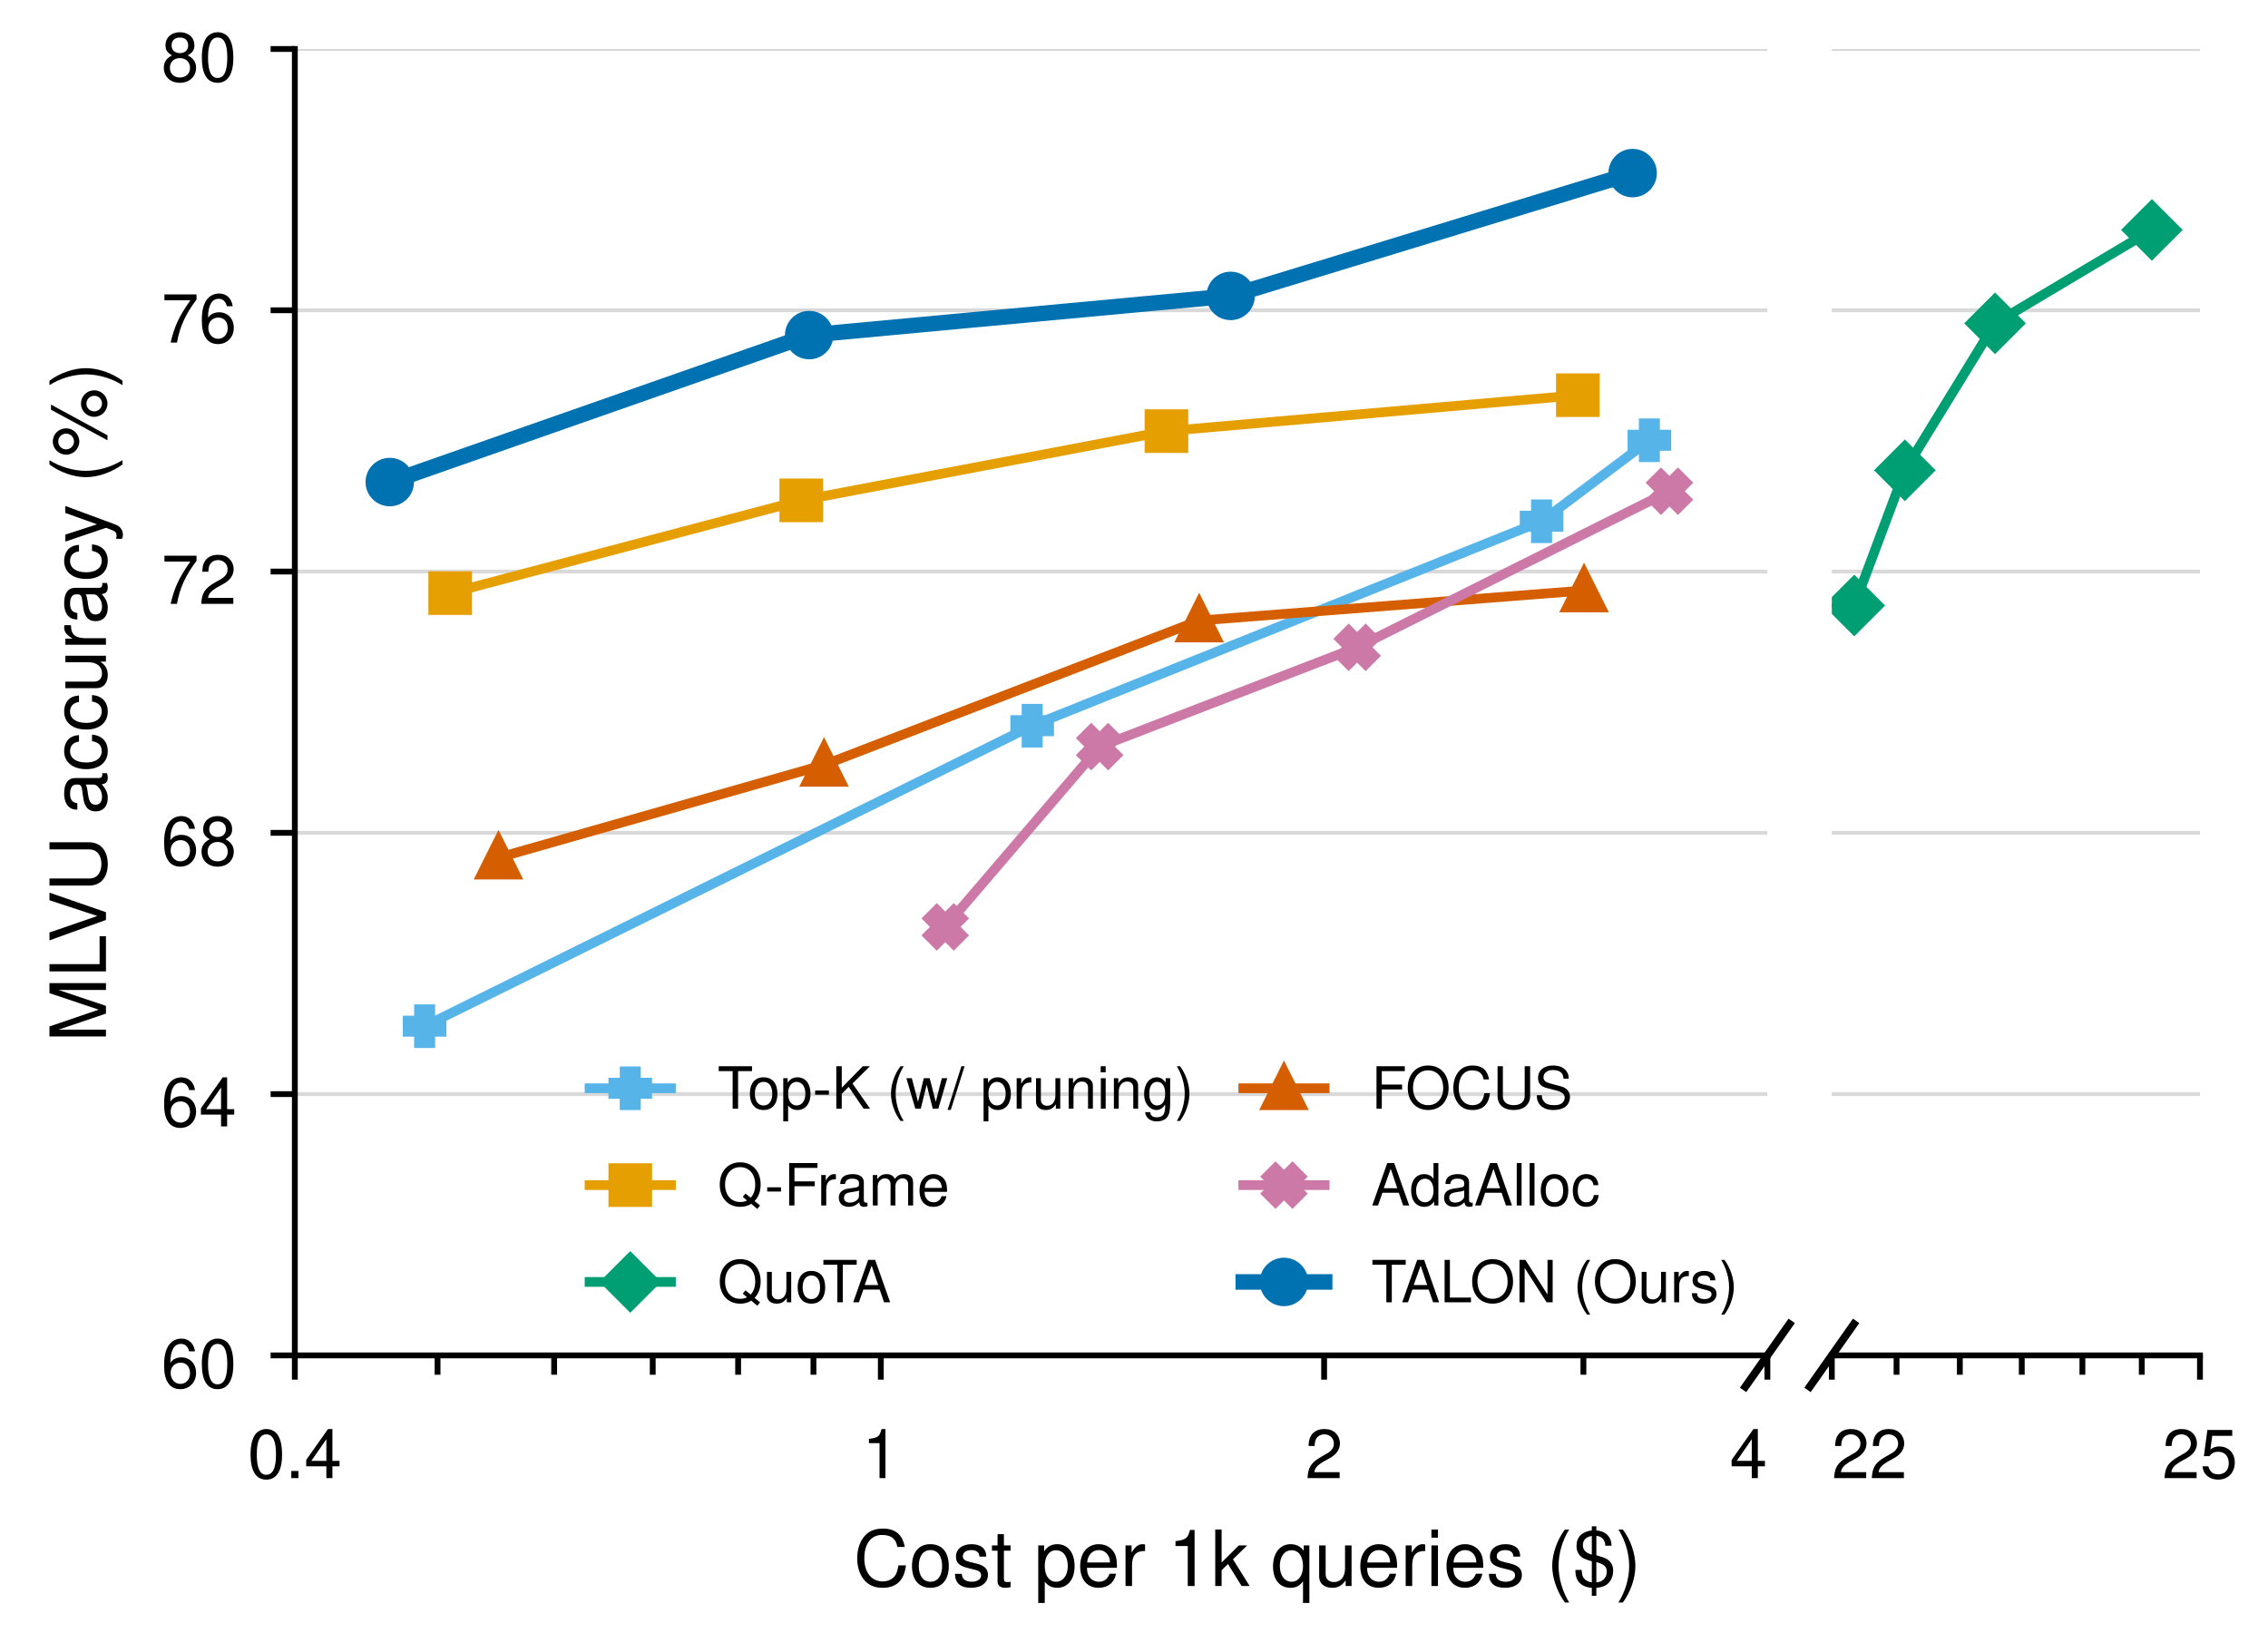
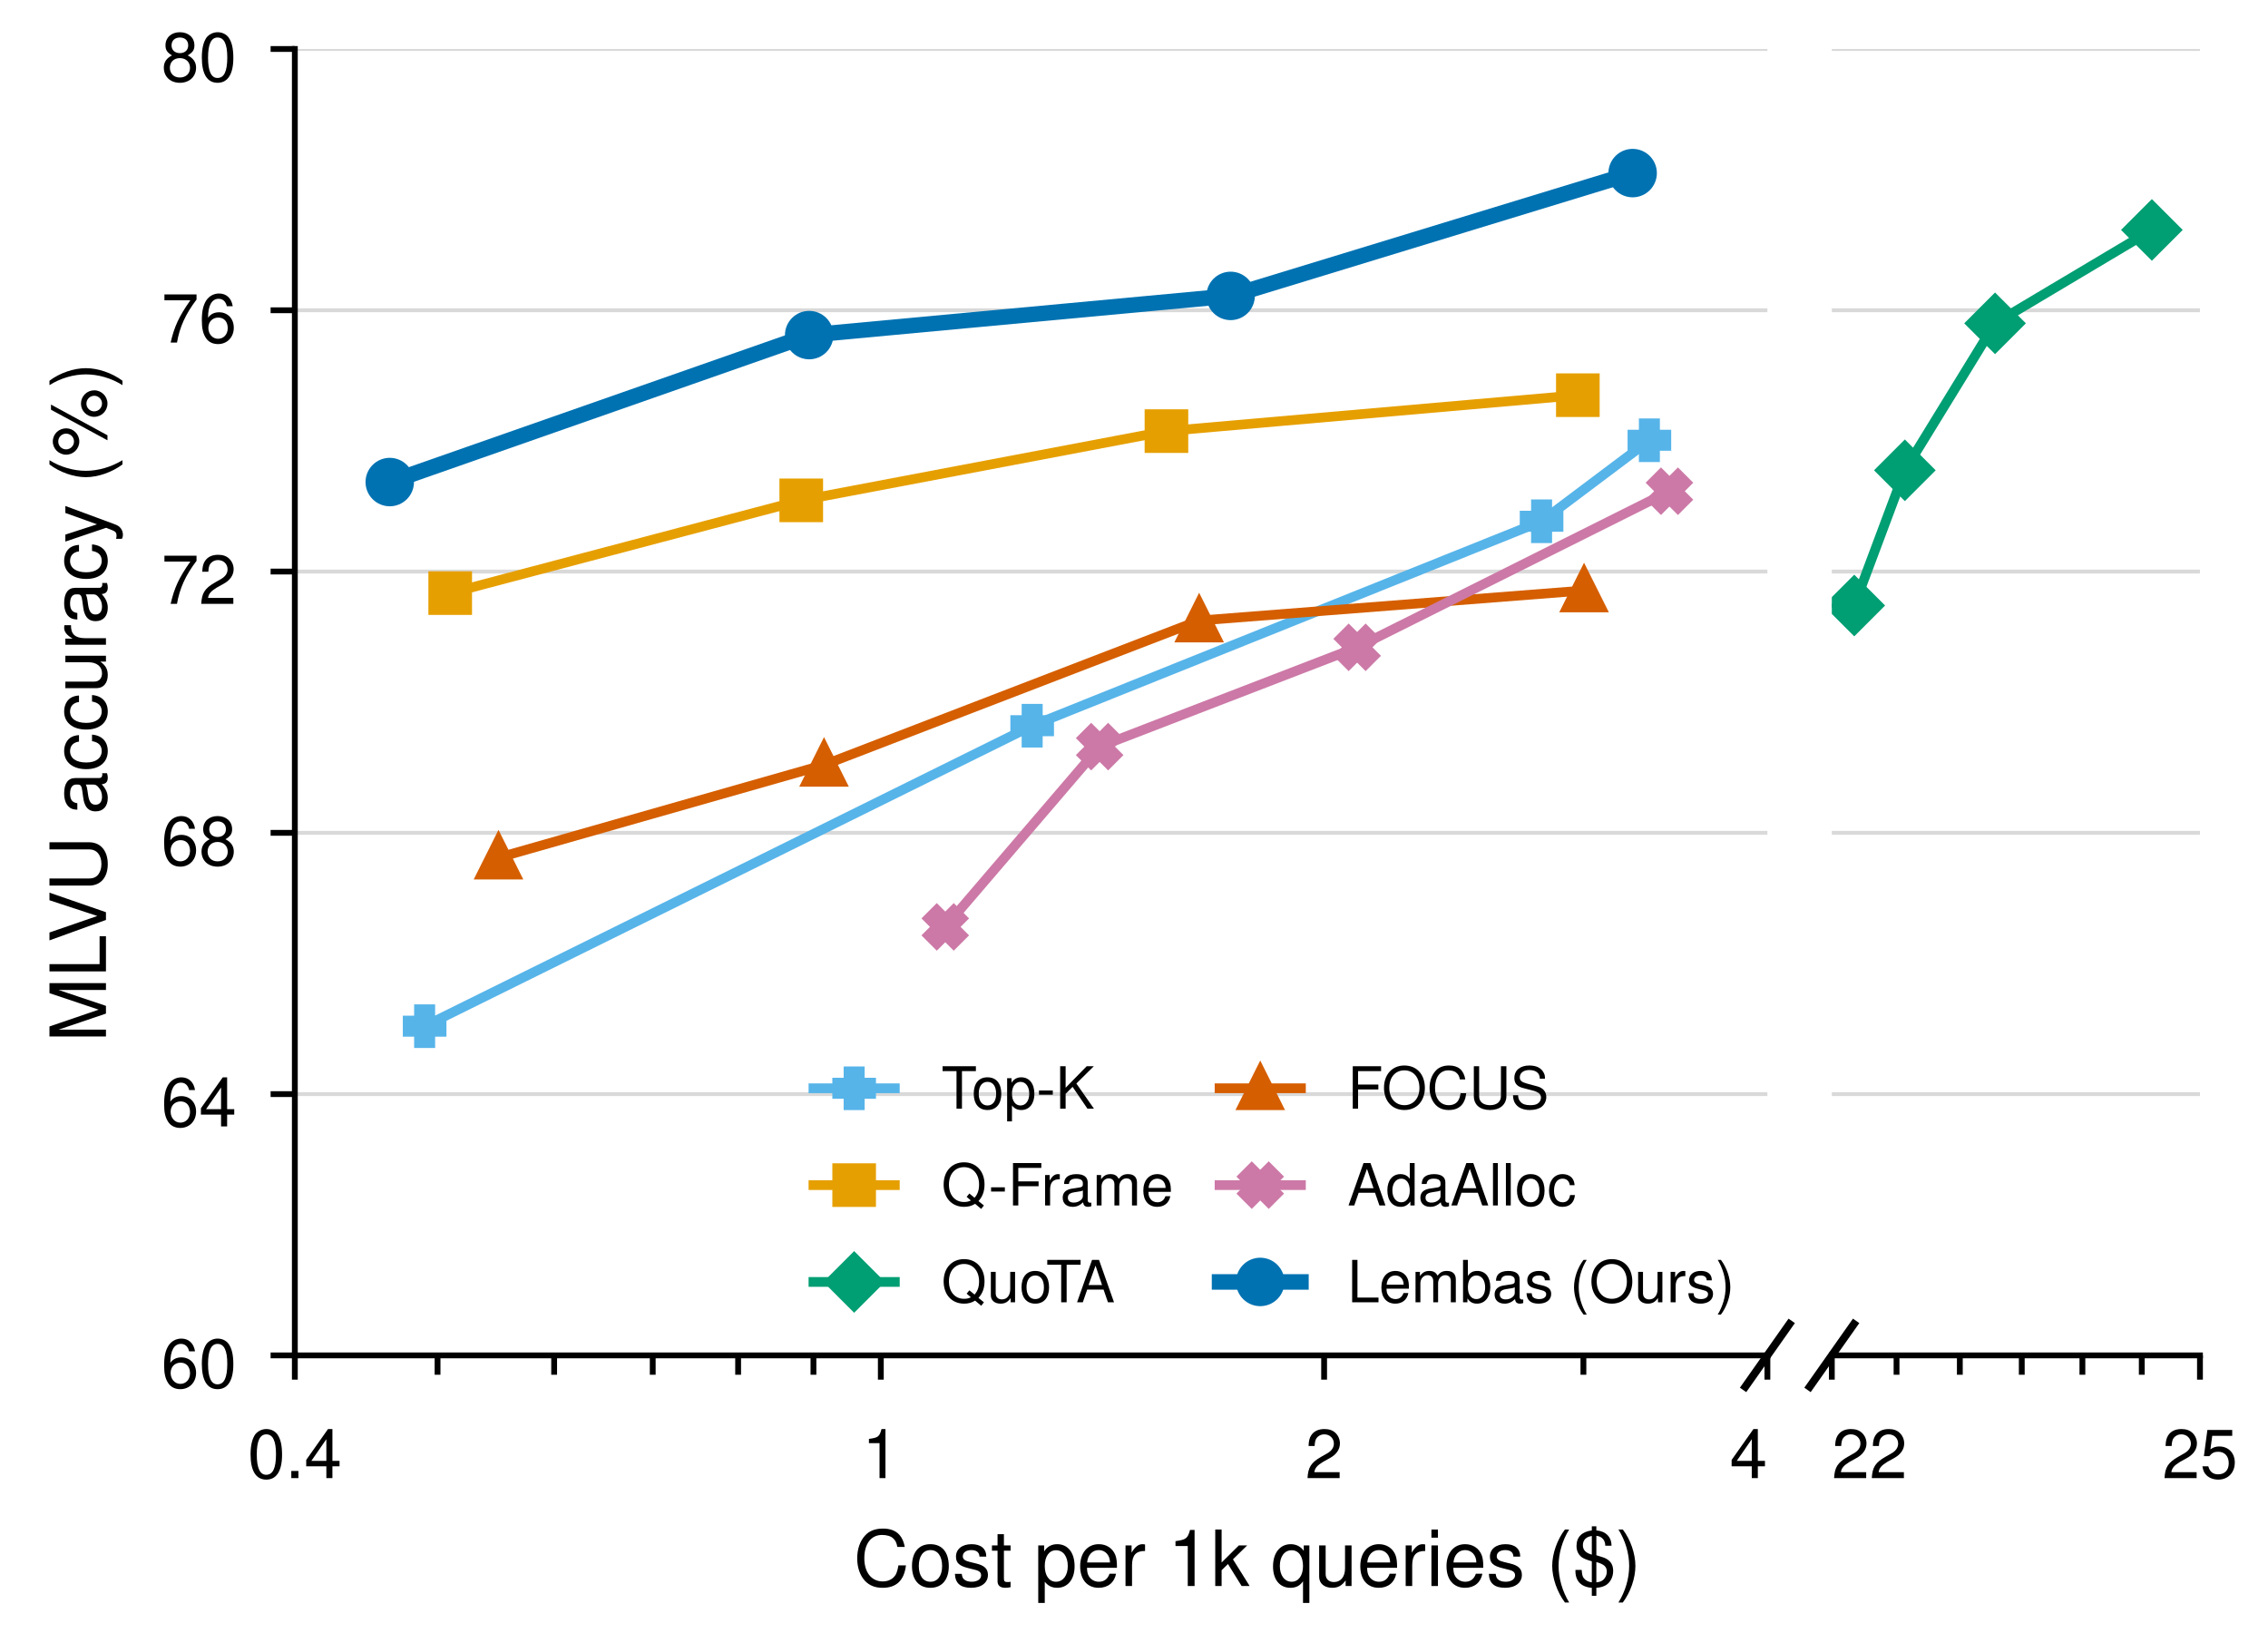
<svg xmlns="http://www.w3.org/2000/svg" xmlns:xlink="http://www.w3.org/1999/xlink" width="234pt" height="168.48pt" viewBox="0 0 234 168.48" version="1.1">
  <defs>
    <style type="text/css">*{stroke-linejoin: round; stroke-linecap: butt}</style>
  </defs>
  <g id="figure_1">
    <g id="patch_1">
      <path d="M 0 168.48  L 234 168.48  L 234 0  L 0 0  z " style="fill: #ffffff" />
    </g>
    <g id="axes_1">
      <g id="patch_2">
        <path d="M 30.42 139.838  L 182.35 139.838  L 182.35 5.054  L 30.42 5.054  z " style="fill: #ffffff" />
      </g>
      <g id="matplotlib.axis_1">
        <g id="xtick_1">
          <g id="line2d_1">
            <defs>
-               <path id="m7f6450fe37" d="M 0 0  L 0 2.5  " style="stroke: #000000; stroke-width: 0.6" />
+               <path id="maba88dad53" d="M 0 0  L 0 2.5  " style="stroke: #000000; stroke-width: 0.6" />
            </defs>
            <g>
-               <use xlink:href="#m7f6450fe37" x="30.42" y="139.838" style="stroke: #000000; stroke-width: 0.6" />
+               <use xlink:href="#maba88dad53" x="30.42" y="139.838" style="stroke: #000000; stroke-width: 0.6" />
            </g>
          </g>
          <g id="text_1">
            <text style="font-size: 7px; font-family: 'Helvetica Neue', 'Helvetica', 'Arial', 'TeX Gyre Heros', 'Nimbus Sans', 'Liberation Sans', 'DejaVu Sans', sans-serif; text-anchor: middle" x="30.42" y="152.502" transform="rotate(-0 30.42 152.5024)">0.4</text>
          </g>
        </g>
        <g id="xtick_2">
          <g id="line2d_2">
            <g>
-               <use xlink:href="#m7f6450fe37" x="90.879" y="139.838" style="stroke: #000000; stroke-width: 0.6" />
+               <use xlink:href="#maba88dad53" x="90.879" y="139.838" style="stroke: #000000; stroke-width: 0.6" />
            </g>
          </g>
          <g id="text_2">
            <text style="font-size: 7px; font-family: 'Helvetica Neue', 'Helvetica', 'Arial', 'TeX Gyre Heros', 'Nimbus Sans', 'Liberation Sans', 'DejaVu Sans', sans-serif; text-anchor: middle" x="90.879" y="152.502" transform="rotate(-0 90.8792 152.5024)">1</text>
          </g>
        </g>
        <g id="xtick_3">
          <g id="line2d_3">
            <g>
-               <use xlink:href="#m7f6450fe37" x="136.615" y="139.838" style="stroke: #000000; stroke-width: 0.6" />
+               <use xlink:href="#maba88dad53" x="136.615" y="139.838" style="stroke: #000000; stroke-width: 0.6" />
            </g>
          </g>
          <g id="text_3">
            <text style="font-size: 7px; font-family: 'Helvetica Neue', 'Helvetica', 'Arial', 'TeX Gyre Heros', 'Nimbus Sans', 'Liberation Sans', 'DejaVu Sans', sans-serif; text-anchor: middle" x="136.615" y="152.502" transform="rotate(-0 136.6148 152.5024)">2</text>
          </g>
        </g>
        <g id="xtick_4">
          <g id="line2d_4">
            <g>
-               <use xlink:href="#m7f6450fe37" x="182.35" y="139.838" style="stroke: #000000; stroke-width: 0.6" />
+               <use xlink:href="#maba88dad53" x="182.35" y="139.838" style="stroke: #000000; stroke-width: 0.6" />
            </g>
          </g>
          <g id="text_4">
            <text style="font-size: 7px; font-family: 'Helvetica Neue', 'Helvetica', 'Arial', 'TeX Gyre Heros', 'Nimbus Sans', 'Liberation Sans', 'DejaVu Sans', sans-serif; text-anchor: end" x="182.35" y="152.502" transform="rotate(-0 182.3504 152.5024)">4</text>
          </g>
        </g>
        <g id="xtick_5">
          <g id="line2d_5">
            <defs>
-               <path id="m0413f2b128" d="M 0 0  L 0 2  " style="stroke: #000000; stroke-width: 0.6" />
+               <path id="m53a66bd4cb" d="M 0 0  L 0 2  " style="stroke: #000000; stroke-width: 0.6" />
            </defs>
            <g>
-               <use xlink:href="#m0413f2b128" x="45.144" y="139.838" style="stroke: #000000; stroke-width: 0.6" />
+               <use xlink:href="#m53a66bd4cb" x="45.144" y="139.838" style="stroke: #000000; stroke-width: 0.6" />
            </g>
          </g>
        </g>
        <g id="xtick_6">
          <g id="line2d_6">
            <g>
-               <use xlink:href="#m0413f2b128" x="57.174" y="139.838" style="stroke: #000000; stroke-width: 0.6" />
+               <use xlink:href="#m53a66bd4cb" x="57.174" y="139.838" style="stroke: #000000; stroke-width: 0.6" />
            </g>
          </g>
        </g>
        <g id="xtick_7">
          <g id="line2d_7">
            <g>
-               <use xlink:href="#m0413f2b128" x="67.345" y="139.838" style="stroke: #000000; stroke-width: 0.6" />
+               <use xlink:href="#m53a66bd4cb" x="67.345" y="139.838" style="stroke: #000000; stroke-width: 0.6" />
            </g>
          </g>
        </g>
        <g id="xtick_8">
          <g id="line2d_8">
            <g>
-               <use xlink:href="#m0413f2b128" x="76.156" y="139.838" style="stroke: #000000; stroke-width: 0.6" />
+               <use xlink:href="#m53a66bd4cb" x="76.156" y="139.838" style="stroke: #000000; stroke-width: 0.6" />
            </g>
          </g>
        </g>
        <g id="xtick_9">
          <g id="line2d_9">
            <g>
-               <use xlink:href="#m0413f2b128" x="83.927" y="139.838" style="stroke: #000000; stroke-width: 0.6" />
+               <use xlink:href="#m53a66bd4cb" x="83.927" y="139.838" style="stroke: #000000; stroke-width: 0.6" />
            </g>
          </g>
        </g>
        <g id="xtick_10">
          <g id="line2d_10">
            <g>
-               <use xlink:href="#m0413f2b128" x="163.368" y="139.838" style="stroke: #000000; stroke-width: 0.6" />
+               <use xlink:href="#m53a66bd4cb" x="163.368" y="139.838" style="stroke: #000000; stroke-width: 0.6" />
            </g>
          </g>
        </g>
        <g id="text_5">
          <text style="font-size: 8px; font-family: 'Helvetica Neue', 'Helvetica', 'Arial', 'TeX Gyre Heros', 'Nimbus Sans', 'Liberation Sans', 'DejaVu Sans', sans-serif; text-anchor: middle" x="128.7" y="163.628" transform="rotate(-0 128.7 163.6285)">Cost per 1k queries ($)</text>
        </g>
      </g>
      <g id="matplotlib.axis_2">
        <g id="ytick_1">
          <g id="line2d_11">
-             <path d="M 30.42 139.838  L 182.35 139.838  " clip-path="url(#pf777ddc293)" style="fill: none; stroke: #d9d9d9; stroke-width: 0.4; stroke-linecap: square" />
+             <path d="M 30.42 139.838  L 182.35 139.838  " clip-path="url(#p1dac70447e)" style="fill: none; stroke: #d9d9d9; stroke-width: 0.4; stroke-linecap: square" />
          </g>
          <g id="line2d_12">
            <defs>
-               <path id="m0a4c0a9d9d" d="M 0 0  L -2.5 0  " style="stroke: #000000; stroke-width: 0.6" />
+               <path id="ma6a20dd169" d="M 0 0  L -2.5 0  " style="stroke: #000000; stroke-width: 0.6" />
            </defs>
            <g>
-               <use xlink:href="#m0a4c0a9d9d" x="30.42" y="139.838" style="stroke: #000000; stroke-width: 0.6" />
+               <use xlink:href="#ma6a20dd169" x="30.42" y="139.838" style="stroke: #000000; stroke-width: 0.6" />
            </g>
          </g>
          <g id="text_6">
            <text style="font-size: 7px; font-family: 'Helvetica Neue', 'Helvetica', 'Arial', 'TeX Gyre Heros', 'Nimbus Sans', 'Liberation Sans', 'DejaVu Sans', sans-serif; text-anchor: end" x="24.42" y="143.17" transform="rotate(-0 24.42 143.1704)">60</text>
          </g>
        </g>
        <g id="ytick_2">
          <g id="line2d_13">
-             <path d="M 30.42 112.882  L 182.35 112.882  " clip-path="url(#pf777ddc293)" style="fill: none; stroke: #d9d9d9; stroke-width: 0.4; stroke-linecap: square" />
+             <path d="M 30.42 112.882  L 182.35 112.882  " clip-path="url(#p1dac70447e)" style="fill: none; stroke: #d9d9d9; stroke-width: 0.4; stroke-linecap: square" />
          </g>
          <g id="line2d_14">
            <g>
-               <use xlink:href="#m0a4c0a9d9d" x="30.42" y="112.882" style="stroke: #000000; stroke-width: 0.6" />
+               <use xlink:href="#ma6a20dd169" x="30.42" y="112.882" style="stroke: #000000; stroke-width: 0.6" />
            </g>
          </g>
          <g id="text_7">
            <text style="font-size: 7px; font-family: 'Helvetica Neue', 'Helvetica', 'Arial', 'TeX Gyre Heros', 'Nimbus Sans', 'Liberation Sans', 'DejaVu Sans', sans-serif; text-anchor: end" x="24.42" y="116.214" transform="rotate(-0 24.42 116.2136)">64</text>
          </g>
        </g>
        <g id="ytick_3">
          <g id="line2d_15">
-             <path d="M 30.42 85.925  L 182.35 85.925  " clip-path="url(#pf777ddc293)" style="fill: none; stroke: #d9d9d9; stroke-width: 0.4; stroke-linecap: square" />
+             <path d="M 30.42 85.925  L 182.35 85.925  " clip-path="url(#p1dac70447e)" style="fill: none; stroke: #d9d9d9; stroke-width: 0.4; stroke-linecap: square" />
          </g>
          <g id="line2d_16">
            <g>
-               <use xlink:href="#m0a4c0a9d9d" x="30.42" y="85.925" style="stroke: #000000; stroke-width: 0.6" />
+               <use xlink:href="#ma6a20dd169" x="30.42" y="85.925" style="stroke: #000000; stroke-width: 0.6" />
            </g>
          </g>
          <g id="text_8">
            <text style="font-size: 7px; font-family: 'Helvetica Neue', 'Helvetica', 'Arial', 'TeX Gyre Heros', 'Nimbus Sans', 'Liberation Sans', 'DejaVu Sans', sans-serif; text-anchor: end" x="24.42" y="89.257" transform="rotate(-0 24.42 89.2568)">68</text>
          </g>
        </g>
        <g id="ytick_4">
          <g id="line2d_17">
-             <path d="M 30.42 58.968  L 182.35 58.968  " clip-path="url(#pf777ddc293)" style="fill: none; stroke: #d9d9d9; stroke-width: 0.4; stroke-linecap: square" />
+             <path d="M 30.42 58.968  L 182.35 58.968  " clip-path="url(#p1dac70447e)" style="fill: none; stroke: #d9d9d9; stroke-width: 0.4; stroke-linecap: square" />
          </g>
          <g id="line2d_18">
            <g>
-               <use xlink:href="#m0a4c0a9d9d" x="30.42" y="58.968" style="stroke: #000000; stroke-width: 0.6" />
+               <use xlink:href="#ma6a20dd169" x="30.42" y="58.968" style="stroke: #000000; stroke-width: 0.6" />
            </g>
          </g>
          <g id="text_9">
            <text style="font-size: 7px; font-family: 'Helvetica Neue', 'Helvetica', 'Arial', 'TeX Gyre Heros', 'Nimbus Sans', 'Liberation Sans', 'DejaVu Sans', sans-serif; text-anchor: end" x="24.42" y="62.3" transform="rotate(-0 24.42 62.3)">72</text>
          </g>
        </g>
        <g id="ytick_5">
          <g id="line2d_19">
-             <path d="M 30.42 32.011  L 182.35 32.011  " clip-path="url(#pf777ddc293)" style="fill: none; stroke: #d9d9d9; stroke-width: 0.4; stroke-linecap: square" />
+             <path d="M 30.42 32.011  L 182.35 32.011  " clip-path="url(#p1dac70447e)" style="fill: none; stroke: #d9d9d9; stroke-width: 0.4; stroke-linecap: square" />
          </g>
          <g id="line2d_20">
            <g>
-               <use xlink:href="#m0a4c0a9d9d" x="30.42" y="32.011" style="stroke: #000000; stroke-width: 0.6" />
+               <use xlink:href="#ma6a20dd169" x="30.42" y="32.011" style="stroke: #000000; stroke-width: 0.6" />
            </g>
          </g>
          <g id="text_10">
            <text style="font-size: 7px; font-family: 'Helvetica Neue', 'Helvetica', 'Arial', 'TeX Gyre Heros', 'Nimbus Sans', 'Liberation Sans', 'DejaVu Sans', sans-serif; text-anchor: end" x="24.42" y="35.343" transform="rotate(-0 24.42 35.3432)">76</text>
          </g>
        </g>
        <g id="ytick_6">
          <g id="line2d_21">
-             <path d="M 30.42 5.054  L 182.35 5.054  " clip-path="url(#pf777ddc293)" style="fill: none; stroke: #d9d9d9; stroke-width: 0.4; stroke-linecap: square" />
+             <path d="M 30.42 5.054  L 182.35 5.054  " clip-path="url(#p1dac70447e)" style="fill: none; stroke: #d9d9d9; stroke-width: 0.4; stroke-linecap: square" />
          </g>
          <g id="line2d_22">
            <g>
-               <use xlink:href="#m0a4c0a9d9d" x="30.42" y="5.054" style="stroke: #000000; stroke-width: 0.6" />
+               <use xlink:href="#ma6a20dd169" x="30.42" y="5.054" style="stroke: #000000; stroke-width: 0.6" />
            </g>
          </g>
          <g id="text_11">
            <text style="font-size: 7px; font-family: 'Helvetica Neue', 'Helvetica', 'Arial', 'TeX Gyre Heros', 'Nimbus Sans', 'Liberation Sans', 'DejaVu Sans', sans-serif; text-anchor: end" x="24.42" y="8.386" transform="rotate(-0 24.42 8.3864)">80</text>
          </g>
        </g>
        <g id="text_12">
          <text style="font-size: 8px; font-family: 'Helvetica Neue', 'Helvetica', 'Arial', 'TeX Gyre Heros', 'Nimbus Sans', 'Liberation Sans', 'DejaVu Sans', sans-serif; text-anchor: middle" x="10.933" y="72.446" transform="rotate(-90 10.93287 72.4464)">MLVU accuracy (%)</text>
        </g>
      </g>
      <g id="line2d_23">
        <path d="M 180.071 143.073  L 184.629 136.604  " style="fill: none; stroke: #000000; stroke-width: 0.8; stroke-linecap: square" />
      </g>
      <g id="line2d_24">
-         <path d="M 43.811 105.873  L 106.494 74.873  L 159.051 53.779  L 170.175 45.422  " clip-path="url(#pf777ddc293)" style="fill: none; stroke: #56b4e9; stroke-linecap: square" />
+         <path d="M 43.811 105.873  L 106.494 74.873  L 159.051 53.779  L 170.175 45.422  " clip-path="url(#p1dac70447e)" style="fill: none; stroke: #56b4e9; stroke-linecap: square" />
        <defs>
-           <path id="ma3dc50359a" d="M -0.583 1.75  L 0.583 1.75  L 0.583 0.583  L 1.75 0.583  L 1.75 -0.583  L 0.583 -0.583  L 0.583 -1.75  L -0.583 -1.75  L -0.583 -0.583  L -1.75 -0.583  L -1.75 0.583  L -0.583 0.583  z " style="stroke: #56b4e9; stroke-linejoin: miter" />
+           <path id="mc792914ee9" d="M -0.583 1.75  L 0.583 1.75  L 0.583 0.583  L 1.75 0.583  L 1.75 -0.583  L 0.583 -0.583  L 0.583 -1.75  L -0.583 -1.75  L -0.583 -0.583  L -1.75 -0.583  L -1.75 0.583  L -0.583 0.583  z " style="stroke: #56b4e9; stroke-linejoin: miter" />
        </defs>
-         <g clip-path="url(#pf777ddc293)">
-           <use xlink:href="#ma3dc50359a" x="43.811" y="105.873" style="fill: #56b4e9; stroke: #56b4e9; stroke-linejoin: miter" />
-           <use xlink:href="#ma3dc50359a" x="106.494" y="74.873" style="fill: #56b4e9; stroke: #56b4e9; stroke-linejoin: miter" />
-           <use xlink:href="#ma3dc50359a" x="159.051" y="53.779" style="fill: #56b4e9; stroke: #56b4e9; stroke-linejoin: miter" />
-           <use xlink:href="#ma3dc50359a" x="170.175" y="45.422" style="fill: #56b4e9; stroke: #56b4e9; stroke-linejoin: miter" />
+         <g clip-path="url(#p1dac70447e)">
+           <use xlink:href="#mc792914ee9" x="43.811" y="105.873" style="fill: #56b4e9; stroke: #56b4e9; stroke-linejoin: miter" />
+           <use xlink:href="#mc792914ee9" x="106.494" y="74.873" style="fill: #56b4e9; stroke: #56b4e9; stroke-linejoin: miter" />
+           <use xlink:href="#mc792914ee9" x="159.051" y="53.779" style="fill: #56b4e9; stroke: #56b4e9; stroke-linejoin: miter" />
+           <use xlink:href="#mc792914ee9" x="170.175" y="45.422" style="fill: #56b4e9; stroke: #56b4e9; stroke-linejoin: miter" />
        </g>
      </g>
      <g id="line2d_25">
-         <path d="M 46.45 61.192  L 82.669 51.622  L 120.347 44.479  L 162.794 40.772  " clip-path="url(#pf777ddc293)" style="fill: none; stroke: #e69f00; stroke-linecap: square" />
+         <path d="M 46.45 61.192  L 82.669 51.622  L 120.347 44.479  L 162.794 40.772  " clip-path="url(#p1dac70447e)" style="fill: none; stroke: #e69f00; stroke-linecap: square" />
        <defs>
-           <path id="me1ccc32326" d="M -1.75 1.75  L 1.75 1.75  L 1.75 -1.75  L -1.75 -1.75  z " style="stroke: #e69f00; stroke-linejoin: miter" />
+           <path id="m7778518576" d="M -1.75 1.75  L 1.75 1.75  L 1.75 -1.75  L -1.75 -1.75  z " style="stroke: #e69f00; stroke-linejoin: miter" />
        </defs>
-         <g clip-path="url(#pf777ddc293)">
-           <use xlink:href="#me1ccc32326" x="46.45" y="61.192" style="fill: #e69f00; stroke: #e69f00; stroke-linejoin: miter" />
-           <use xlink:href="#me1ccc32326" x="82.669" y="51.622" style="fill: #e69f00; stroke: #e69f00; stroke-linejoin: miter" />
-           <use xlink:href="#me1ccc32326" x="120.347" y="44.479" style="fill: #e69f00; stroke: #e69f00; stroke-linejoin: miter" />
-           <use xlink:href="#me1ccc32326" x="162.794" y="40.772" style="fill: #e69f00; stroke: #e69f00; stroke-linejoin: miter" />
+         <g clip-path="url(#p1dac70447e)">
+           <use xlink:href="#m7778518576" x="46.45" y="61.192" style="fill: #e69f00; stroke: #e69f00; stroke-linejoin: miter" />
+           <use xlink:href="#m7778518576" x="82.669" y="51.622" style="fill: #e69f00; stroke: #e69f00; stroke-linejoin: miter" />
+           <use xlink:href="#m7778518576" x="120.347" y="44.479" style="fill: #e69f00; stroke: #e69f00; stroke-linejoin: miter" />
+           <use xlink:href="#m7778518576" x="162.794" y="40.772" style="fill: #e69f00; stroke: #e69f00; stroke-linejoin: miter" />
        </g>
      </g>
      <g id="line2d_26" />
      <g id="line2d_27">
-         <path d="M 51.432 88.486  L 85.018 78.916  L 123.721 64.022  L 163.434 60.922  " clip-path="url(#pf777ddc293)" style="fill: none; stroke: #d55e00; stroke-linecap: square" />
+         <path d="M 51.432 88.486  L 85.018 78.916  L 123.721 64.022  L 163.434 60.922  " clip-path="url(#p1dac70447e)" style="fill: none; stroke: #d55e00; stroke-linecap: square" />
        <defs>
-           <path id="mc7f6c07d94" d="M 0 -1.75  L -1.75 1.75  L 1.75 1.75  z " style="stroke: #d55e00; stroke-linejoin: miter" />
+           <path id="mf459dcba74" d="M 0 -1.75  L -1.75 1.75  L 1.75 1.75  z " style="stroke: #d55e00; stroke-linejoin: miter" />
        </defs>
-         <g clip-path="url(#pf777ddc293)">
-           <use xlink:href="#mc7f6c07d94" x="51.432" y="88.486" style="fill: #d55e00; stroke: #d55e00; stroke-linejoin: miter" />
-           <use xlink:href="#mc7f6c07d94" x="85.018" y="78.916" style="fill: #d55e00; stroke: #d55e00; stroke-linejoin: miter" />
-           <use xlink:href="#mc7f6c07d94" x="123.721" y="64.022" style="fill: #d55e00; stroke: #d55e00; stroke-linejoin: miter" />
-           <use xlink:href="#mc7f6c07d94" x="163.434" y="60.922" style="fill: #d55e00; stroke: #d55e00; stroke-linejoin: miter" />
+         <g clip-path="url(#p1dac70447e)">
+           <use xlink:href="#mf459dcba74" x="51.432" y="88.486" style="fill: #d55e00; stroke: #d55e00; stroke-linejoin: miter" />
+           <use xlink:href="#mf459dcba74" x="85.018" y="78.916" style="fill: #d55e00; stroke: #d55e00; stroke-linejoin: miter" />
+           <use xlink:href="#mf459dcba74" x="123.721" y="64.022" style="fill: #d55e00; stroke: #d55e00; stroke-linejoin: miter" />
+           <use xlink:href="#mf459dcba74" x="163.434" y="60.922" style="fill: #d55e00; stroke: #d55e00; stroke-linejoin: miter" />
        </g>
      </g>
      <g id="line2d_28">
-         <path d="M 97.527 95.629  L 113.456 77.029  L 140.022 66.785  L 172.245 50.679  " clip-path="url(#pf777ddc293)" style="fill: none; stroke: #cc79a7; stroke-linecap: square" />
+         <path d="M 97.527 95.629  L 113.456 77.029  L 140.022 66.785  L 172.245 50.679  " clip-path="url(#p1dac70447e)" style="fill: none; stroke: #cc79a7; stroke-linecap: square" />
        <defs>
-           <path id="mcf7c8650d9" d="M -0.875 1.75  L 0 0.875  L 0.875 1.75  L 1.75 0.875  L 0.875 0  L 1.75 -0.875  L 0.875 -1.75  L 0 -0.875  L -0.875 -1.75  L -1.75 -0.875  L -0.875 0  L -1.75 0.875  z " style="stroke: #cc79a7; stroke-linejoin: miter" />
+           <path id="m4a667c90de" d="M -0.875 1.75  L 0 0.875  L 0.875 1.75  L 1.75 0.875  L 0.875 0  L 1.75 -0.875  L 0.875 -1.75  L 0 -0.875  L -0.875 -1.75  L -1.75 -0.875  L -0.875 0  L -1.75 0.875  z " style="stroke: #cc79a7; stroke-linejoin: miter" />
        </defs>
-         <g clip-path="url(#pf777ddc293)">
-           <use xlink:href="#mcf7c8650d9" x="97.527" y="95.629" style="fill: #cc79a7; stroke: #cc79a7; stroke-linejoin: miter" />
-           <use xlink:href="#mcf7c8650d9" x="113.456" y="77.029" style="fill: #cc79a7; stroke: #cc79a7; stroke-linejoin: miter" />
-           <use xlink:href="#mcf7c8650d9" x="140.022" y="66.785" style="fill: #cc79a7; stroke: #cc79a7; stroke-linejoin: miter" />
-           <use xlink:href="#mcf7c8650d9" x="172.245" y="50.679" style="fill: #cc79a7; stroke: #cc79a7; stroke-linejoin: miter" />
+         <g clip-path="url(#p1dac70447e)">
+           <use xlink:href="#m4a667c90de" x="97.527" y="95.629" style="fill: #cc79a7; stroke: #cc79a7; stroke-linejoin: miter" />
+           <use xlink:href="#m4a667c90de" x="113.456" y="77.029" style="fill: #cc79a7; stroke: #cc79a7; stroke-linejoin: miter" />
+           <use xlink:href="#m4a667c90de" x="140.022" y="66.785" style="fill: #cc79a7; stroke: #cc79a7; stroke-linejoin: miter" />
+           <use xlink:href="#m4a667c90de" x="172.245" y="50.679" style="fill: #cc79a7; stroke: #cc79a7; stroke-linejoin: miter" />
        </g>
      </g>
      <g id="patch_3">
        <path d="M 30.42 139.838  L 30.42 5.054  " style="fill: none; stroke: #000000; stroke-width: 0.6; stroke-linejoin: miter; stroke-linecap: square" />
      </g>
      <g id="patch_4">
        <path d="M 30.42 139.838  L 182.35 139.838  " style="fill: none; stroke: #000000; stroke-width: 0.6; stroke-linejoin: miter; stroke-linecap: square" />
      </g>
      <g id="line2d_29">
-         <path d="M 40.213 49.735  L 83.486 34.572  L 126.969 30.529  L 168.447 17.859  " clip-path="url(#pf777ddc293)" style="fill: none; stroke: #0072b2; stroke-width: 1.6; stroke-linecap: square" />
+         <path d="M 40.213 49.735  L 83.486 34.572  L 126.969 30.529  L 168.447 17.859  " clip-path="url(#p1dac70447e)" style="fill: none; stroke: #0072b2; stroke-width: 1.6; stroke-linecap: square" />
        <defs>
-           <path id="m29ff826bde" d="M 0 2  C 0.53 2 1.039 1.789 1.414 1.414  C 1.789 1.039 2 0.53 2 0  C 2 -0.53 1.789 -1.039 1.414 -1.414  C 1.039 -1.789 0.53 -2 0 -2  C -0.53 -2 -1.039 -1.789 -1.414 -1.414  C -1.789 -1.039 -2 -0.53 -2 0  C -2 0.53 -1.789 1.039 -1.414 1.414  C -1.039 1.789 -0.53 2 0 2  z " style="stroke: #0072b2" />
+           <path id="m78524392be" d="M 0 2  C 0.53 2 1.039 1.789 1.414 1.414  C 1.789 1.039 2 0.53 2 0  C 2 -0.53 1.789 -1.039 1.414 -1.414  C 1.039 -1.789 0.53 -2 0 -2  C -0.53 -2 -1.039 -1.789 -1.414 -1.414  C -1.789 -1.039 -2 -0.53 -2 0  C -2 0.53 -1.789 1.039 -1.414 1.414  C -1.039 1.789 -0.53 2 0 2  z " style="stroke: #0072b2" />
        </defs>
-         <g clip-path="url(#pf777ddc293)">
-           <use xlink:href="#m29ff826bde" x="40.213" y="49.735" style="fill: #0072b2; stroke: #0072b2" />
-           <use xlink:href="#m29ff826bde" x="83.486" y="34.572" style="fill: #0072b2; stroke: #0072b2" />
-           <use xlink:href="#m29ff826bde" x="126.969" y="30.529" style="fill: #0072b2; stroke: #0072b2" />
-           <use xlink:href="#m29ff826bde" x="168.447" y="17.859" style="fill: #0072b2; stroke: #0072b2" />
+         <g clip-path="url(#p1dac70447e)">
+           <use xlink:href="#m78524392be" x="40.213" y="49.735" style="fill: #0072b2; stroke: #0072b2" />
+           <use xlink:href="#m78524392be" x="83.486" y="34.572" style="fill: #0072b2; stroke: #0072b2" />
+           <use xlink:href="#m78524392be" x="126.969" y="30.529" style="fill: #0072b2; stroke: #0072b2" />
+           <use xlink:href="#m78524392be" x="168.447" y="17.859" style="fill: #0072b2; stroke: #0072b2" />
        </g>
      </g>
      <g id="legend_1">
        <g id="line2d_30">
-           <path d="M 60.826 112.28  L 65.026 112.28  L 69.226 112.28  " style="fill: none; stroke: #56b4e9; stroke-linecap: square" />
-           <g>
-             <use xlink:href="#ma3dc50359a" x="65.026" y="112.28" style="fill: #56b4e9; stroke: #56b4e9; stroke-linejoin: miter" />
+           <path d="M 83.926 112.28  L 88.126 112.28  L 92.326 112.28  " style="fill: none; stroke: #56b4e9; stroke-linecap: square" />
+           <g>
+             <use xlink:href="#mc792914ee9" x="88.126" y="112.28" style="fill: #56b4e9; stroke: #56b4e9; stroke-linejoin: miter" />
          </g>
        </g>
        <g id="text_13">
-           <text style="font-size: 6px; font-family: 'Helvetica Neue', 'Helvetica', 'Arial', 'TeX Gyre Heros', 'Nimbus Sans', 'Liberation Sans', 'DejaVu Sans', sans-serif; text-anchor: start" x="74.026" y="114.38" transform="rotate(-0 74.02606 114.3804)">Top-K (w/ pruning)</text>
+           <text style="font-size: 6px; font-family: 'Helvetica Neue', 'Helvetica', 'Arial', 'TeX Gyre Heros', 'Nimbus Sans', 'Liberation Sans', 'DejaVu Sans', sans-serif; text-anchor: start" x="97.126" y="114.38" transform="rotate(-0 97.12606 114.3804)">Top-K</text>
        </g>
        <g id="line2d_31">
-           <path d="M 60.826 122.27  L 65.026 122.27  L 69.226 122.27  " style="fill: none; stroke: #e69f00; stroke-linecap: square" />
-           <g>
-             <use xlink:href="#me1ccc32326" x="65.026" y="122.27" style="fill: #e69f00; stroke: #e69f00; stroke-linejoin: miter" />
+           <path d="M 83.926 122.27  L 88.126 122.27  L 92.326 122.27  " style="fill: none; stroke: #e69f00; stroke-linecap: square" />
+           <g>
+             <use xlink:href="#m7778518576" x="88.126" y="122.27" style="fill: #e69f00; stroke: #e69f00; stroke-linejoin: miter" />
          </g>
        </g>
        <g id="text_14">
-           <text style="font-size: 6px; font-family: 'Helvetica Neue', 'Helvetica', 'Arial', 'TeX Gyre Heros', 'Nimbus Sans', 'Liberation Sans', 'DejaVu Sans', sans-serif; text-anchor: start" x="74.026" y="124.37" transform="rotate(-0 74.02606 124.3704)">Q-Frame</text>
+           <text style="font-size: 6px; font-family: 'Helvetica Neue', 'Helvetica', 'Arial', 'TeX Gyre Heros', 'Nimbus Sans', 'Liberation Sans', 'DejaVu Sans', sans-serif; text-anchor: start" x="97.126" y="124.37" transform="rotate(-0 97.12606 124.3704)">Q-Frame</text>
        </g>
        <g id="line2d_32">
-           <path d="M 60.826 132.26  L 65.026 132.26  L 69.226 132.26  " style="fill: none; stroke: #009e73; stroke-linecap: square" />
+           <path d="M 83.926 132.26  L 88.126 132.26  L 92.326 132.26  " style="fill: none; stroke: #009e73; stroke-linecap: square" />
          <defs>
-             <path id="m6852d99481" d="M -0 2.475  L 2.475 0  L 0 -2.475  L -2.475 -0  z " style="stroke: #009e73; stroke-linejoin: miter" />
+             <path id="m327a42b88e" d="M -0 2.475  L 2.475 0  L 0 -2.475  L -2.475 -0  z " style="stroke: #009e73; stroke-linejoin: miter" />
          </defs>
          <g>
-             <use xlink:href="#m6852d99481" x="65.026" y="132.26" style="fill: #009e73; stroke: #009e73; stroke-linejoin: miter" />
+             <use xlink:href="#m327a42b88e" x="88.126" y="132.26" style="fill: #009e73; stroke: #009e73; stroke-linejoin: miter" />
          </g>
        </g>
        <g id="text_15">
-           <text style="font-size: 6px; font-family: 'Helvetica Neue', 'Helvetica', 'Arial', 'TeX Gyre Heros', 'Nimbus Sans', 'Liberation Sans', 'DejaVu Sans', sans-serif; text-anchor: start" x="74.026" y="134.36" transform="rotate(-0 74.02606 134.3604)">QuoTA</text>
+           <text style="font-size: 6px; font-family: 'Helvetica Neue', 'Helvetica', 'Arial', 'TeX Gyre Heros', 'Nimbus Sans', 'Liberation Sans', 'DejaVu Sans', sans-serif; text-anchor: start" x="97.126" y="134.36" transform="rotate(-0 97.12606 134.3604)">QuoTA</text>
        </g>
        <g id="line2d_33">
-           <path d="M 128.273 112.28  L 132.473 112.28  L 136.673 112.28  " style="fill: none; stroke: #d55e00; stroke-linecap: square" />
-           <g>
-             <use xlink:href="#mc7f6c07d94" x="132.473" y="112.28" style="fill: #d55e00; stroke: #d55e00; stroke-linejoin: miter" />
+           <path d="M 125.825 112.28  L 130.025 112.28  L 134.225 112.28  " style="fill: none; stroke: #d55e00; stroke-linecap: square" />
+           <g>
+             <use xlink:href="#mf459dcba74" x="130.025" y="112.28" style="fill: #d55e00; stroke: #d55e00; stroke-linejoin: miter" />
          </g>
        </g>
        <g id="text_16">
-           <text style="font-size: 6px; font-family: 'Helvetica Neue', 'Helvetica', 'Arial', 'TeX Gyre Heros', 'Nimbus Sans', 'Liberation Sans', 'DejaVu Sans', sans-serif; text-anchor: start" x="141.473" y="114.38" transform="rotate(-0 141.4726 114.3804)">FOCUS</text>
+           <text style="font-size: 6px; font-family: 'Helvetica Neue', 'Helvetica', 'Arial', 'TeX Gyre Heros', 'Nimbus Sans', 'Liberation Sans', 'DejaVu Sans', sans-serif; text-anchor: start" x="139.025" y="114.38" transform="rotate(-0 139.0248 114.3804)">FOCUS</text>
        </g>
        <g id="line2d_34">
-           <path d="M 128.273 122.27  L 132.473 122.27  L 136.673 122.27  " style="fill: none; stroke: #cc79a7; stroke-linecap: square" />
-           <g>
-             <use xlink:href="#mcf7c8650d9" x="132.473" y="122.27" style="fill: #cc79a7; stroke: #cc79a7; stroke-linejoin: miter" />
+           <path d="M 125.825 122.27  L 130.025 122.27  L 134.225 122.27  " style="fill: none; stroke: #cc79a7; stroke-linecap: square" />
+           <g>
+             <use xlink:href="#m4a667c90de" x="130.025" y="122.27" style="fill: #cc79a7; stroke: #cc79a7; stroke-linejoin: miter" />
          </g>
        </g>
        <g id="text_17">
-           <text style="font-size: 6px; font-family: 'Helvetica Neue', 'Helvetica', 'Arial', 'TeX Gyre Heros', 'Nimbus Sans', 'Liberation Sans', 'DejaVu Sans', sans-serif; text-anchor: start" x="141.473" y="124.37" transform="rotate(-0 141.4726 124.3704)">AdaAlloc</text>
+           <text style="font-size: 6px; font-family: 'Helvetica Neue', 'Helvetica', 'Arial', 'TeX Gyre Heros', 'Nimbus Sans', 'Liberation Sans', 'DejaVu Sans', sans-serif; text-anchor: start" x="139.025" y="124.37" transform="rotate(-0 139.0248 124.3704)">AdaAlloc</text>
        </g>
        <g id="line2d_35">
-           <path d="M 128.273 132.26  L 132.473 132.26  L 136.673 132.26  " style="fill: none; stroke: #0072b2; stroke-width: 1.6; stroke-linecap: square" />
-           <g>
-             <use xlink:href="#m29ff826bde" x="132.473" y="132.26" style="fill: #0072b2; stroke: #0072b2" />
+           <path d="M 125.825 132.26  L 130.025 132.26  L 134.225 132.26  " style="fill: none; stroke: #0072b2; stroke-width: 1.6; stroke-linecap: square" />
+           <g>
+             <use xlink:href="#m78524392be" x="130.025" y="132.26" style="fill: #0072b2; stroke: #0072b2" />
          </g>
        </g>
        <g id="text_18">
-           <text style="font-size: 6px; font-family: 'Helvetica Neue', 'Helvetica', 'Arial', 'TeX Gyre Heros', 'Nimbus Sans', 'Liberation Sans', 'DejaVu Sans', sans-serif; text-anchor: start" x="141.473" y="134.36" transform="rotate(-0 141.4726 134.3604)">TALON (Ours)</text>
+           <text style="font-size: 6px; font-family: 'Helvetica Neue', 'Helvetica', 'Arial', 'TeX Gyre Heros', 'Nimbus Sans', 'Liberation Sans', 'DejaVu Sans', sans-serif; text-anchor: start" x="139.025" y="134.36" transform="rotate(-0 139.0248 134.3604)">Lembas (Ours)</text>
        </g>
      </g>
    </g>
    <g id="axes_2">
      <g id="patch_5">
        <path d="M 188.997 139.838  L 226.98 139.838  L 226.98 5.054  L 188.997 5.054  z " style="fill: #ffffff" />
      </g>
      <g id="matplotlib.axis_3">
        <g id="xtick_11">
          <g id="line2d_36">
            <g>
-               <use xlink:href="#m7f6450fe37" x="188.997" y="139.838" style="stroke: #000000; stroke-width: 0.6" />
+               <use xlink:href="#maba88dad53" x="188.997" y="139.838" style="stroke: #000000; stroke-width: 0.6" />
            </g>
          </g>
          <g id="text_19">
            <text style="font-size: 7px; font-family: 'Helvetica Neue', 'Helvetica', 'Arial', 'TeX Gyre Heros', 'Nimbus Sans', 'Liberation Sans', 'DejaVu Sans', sans-serif; text-anchor: start" x="188.997" y="152.502" transform="rotate(-0 188.9974 152.5024)">22</text>
          </g>
        </g>
        <g id="xtick_12">
          <g id="line2d_37">
            <g>
-               <use xlink:href="#m7f6450fe37" x="226.98" y="139.838" style="stroke: #000000; stroke-width: 0.6" />
+               <use xlink:href="#maba88dad53" x="226.98" y="139.838" style="stroke: #000000; stroke-width: 0.6" />
            </g>
          </g>
          <g id="text_20">
            <text style="font-size: 7px; font-family: 'Helvetica Neue', 'Helvetica', 'Arial', 'TeX Gyre Heros', 'Nimbus Sans', 'Liberation Sans', 'DejaVu Sans', sans-serif; text-anchor: middle" x="226.98" y="152.502" transform="rotate(-0 226.98 152.5024)">25</text>
          </g>
        </g>
        <g id="xtick_13">
          <g id="line2d_38">
            <g>
-               <use xlink:href="#m0413f2b128" x="195.675" y="139.838" style="stroke: #000000; stroke-width: 0.6" />
+               <use xlink:href="#m53a66bd4cb" x="195.675" y="139.838" style="stroke: #000000; stroke-width: 0.6" />
            </g>
          </g>
        </g>
        <g id="xtick_14">
          <g id="line2d_39">
            <g>
-               <use xlink:href="#m0413f2b128" x="202.205" y="139.838" style="stroke: #000000; stroke-width: 0.6" />
+               <use xlink:href="#m53a66bd4cb" x="202.205" y="139.838" style="stroke: #000000; stroke-width: 0.6" />
            </g>
          </g>
        </g>
        <g id="xtick_15">
          <g id="line2d_40">
            <g>
-               <use xlink:href="#m0413f2b128" x="208.595" y="139.838" style="stroke: #000000; stroke-width: 0.6" />
+               <use xlink:href="#m53a66bd4cb" x="208.595" y="139.838" style="stroke: #000000; stroke-width: 0.6" />
            </g>
          </g>
        </g>
        <g id="xtick_16">
          <g id="line2d_41">
            <g>
-               <use xlink:href="#m0413f2b128" x="214.851" y="139.838" style="stroke: #000000; stroke-width: 0.6" />
+               <use xlink:href="#m53a66bd4cb" x="214.851" y="139.838" style="stroke: #000000; stroke-width: 0.6" />
            </g>
          </g>
        </g>
        <g id="xtick_17">
          <g id="line2d_42">
            <g>
-               <use xlink:href="#m0413f2b128" x="220.977" y="139.838" style="stroke: #000000; stroke-width: 0.6" />
+               <use xlink:href="#m53a66bd4cb" x="220.977" y="139.838" style="stroke: #000000; stroke-width: 0.6" />
            </g>
          </g>
        </g>
      </g>
      <g id="matplotlib.axis_4">
        <g id="ytick_7">
          <g id="line2d_43">
-             <path d="M 188.997 139.838  L 226.98 139.838  " clip-path="url(#p93ac2f4293)" style="fill: none; stroke: #d9d9d9; stroke-width: 0.4; stroke-linecap: square" />
+             <path d="M 188.997 139.838  L 226.98 139.838  " clip-path="url(#p1ba7d83139)" style="fill: none; stroke: #d9d9d9; stroke-width: 0.4; stroke-linecap: square" />
          </g>
        </g>
        <g id="ytick_8">
          <g id="line2d_44">
-             <path d="M 188.997 112.882  L 226.98 112.882  " clip-path="url(#p93ac2f4293)" style="fill: none; stroke: #d9d9d9; stroke-width: 0.4; stroke-linecap: square" />
+             <path d="M 188.997 112.882  L 226.98 112.882  " clip-path="url(#p1ba7d83139)" style="fill: none; stroke: #d9d9d9; stroke-width: 0.4; stroke-linecap: square" />
          </g>
        </g>
        <g id="ytick_9">
          <g id="line2d_45">
-             <path d="M 188.997 85.925  L 226.98 85.925  " clip-path="url(#p93ac2f4293)" style="fill: none; stroke: #d9d9d9; stroke-width: 0.4; stroke-linecap: square" />
+             <path d="M 188.997 85.925  L 226.98 85.925  " clip-path="url(#p1ba7d83139)" style="fill: none; stroke: #d9d9d9; stroke-width: 0.4; stroke-linecap: square" />
          </g>
        </g>
        <g id="ytick_10">
          <g id="line2d_46">
-             <path d="M 188.997 58.968  L 226.98 58.968  " clip-path="url(#p93ac2f4293)" style="fill: none; stroke: #d9d9d9; stroke-width: 0.4; stroke-linecap: square" />
+             <path d="M 188.997 58.968  L 226.98 58.968  " clip-path="url(#p1ba7d83139)" style="fill: none; stroke: #d9d9d9; stroke-width: 0.4; stroke-linecap: square" />
          </g>
        </g>
        <g id="ytick_11">
          <g id="line2d_47">
-             <path d="M 188.997 32.011  L 226.98 32.011  " clip-path="url(#p93ac2f4293)" style="fill: none; stroke: #d9d9d9; stroke-width: 0.4; stroke-linecap: square" />
+             <path d="M 188.997 32.011  L 226.98 32.011  " clip-path="url(#p1ba7d83139)" style="fill: none; stroke: #d9d9d9; stroke-width: 0.4; stroke-linecap: square" />
          </g>
        </g>
        <g id="ytick_12">
          <g id="line2d_48">
-             <path d="M 188.997 5.054  L 226.98 5.054  " clip-path="url(#p93ac2f4293)" style="fill: none; stroke: #d9d9d9; stroke-width: 0.4; stroke-linecap: square" />
+             <path d="M 188.997 5.054  L 226.98 5.054  " clip-path="url(#p1ba7d83139)" style="fill: none; stroke: #d9d9d9; stroke-width: 0.4; stroke-linecap: square" />
          </g>
        </g>
      </g>
      <g id="line2d_49">
        <path d="M 186.718 143.073  L 191.276 136.604  " style="fill: none; stroke: #000000; stroke-width: 0.8; stroke-linecap: square" />
      </g>
      <g id="line2d_50">
-         <path d="M 191.311 62.472  L 196.532 48.522  L 205.839 33.359  L 222.018 23.722  " clip-path="url(#p93ac2f4293)" style="fill: none; stroke: #009e73; stroke-linecap: square" />
-         <g clip-path="url(#p93ac2f4293)">
-           <use xlink:href="#m6852d99481" x="191.311" y="62.472" style="fill: #009e73; stroke: #009e73; stroke-linejoin: miter" />
-           <use xlink:href="#m6852d99481" x="196.532" y="48.522" style="fill: #009e73; stroke: #009e73; stroke-linejoin: miter" />
-           <use xlink:href="#m6852d99481" x="205.839" y="33.359" style="fill: #009e73; stroke: #009e73; stroke-linejoin: miter" />
-           <use xlink:href="#m6852d99481" x="222.018" y="23.722" style="fill: #009e73; stroke: #009e73; stroke-linejoin: miter" />
+         <path d="M 191.311 62.472  L 196.532 48.522  L 205.839 33.359  L 222.018 23.722  " clip-path="url(#p1ba7d83139)" style="fill: none; stroke: #009e73; stroke-linecap: square" />
+         <g clip-path="url(#p1ba7d83139)">
+           <use xlink:href="#m327a42b88e" x="191.311" y="62.472" style="fill: #009e73; stroke: #009e73; stroke-linejoin: miter" />
+           <use xlink:href="#m327a42b88e" x="196.532" y="48.522" style="fill: #009e73; stroke: #009e73; stroke-linejoin: miter" />
+           <use xlink:href="#m327a42b88e" x="205.839" y="33.359" style="fill: #009e73; stroke: #009e73; stroke-linejoin: miter" />
+           <use xlink:href="#m327a42b88e" x="222.018" y="23.722" style="fill: #009e73; stroke: #009e73; stroke-linejoin: miter" />
        </g>
      </g>
      <g id="patch_6">
        <path d="M 188.997 139.838  L 226.98 139.838  " style="fill: none; stroke: #000000; stroke-width: 0.6; stroke-linejoin: miter; stroke-linecap: square" />
      </g>
    </g>
  </g>
  <defs>
-     <clipPath id="pf777ddc293">
+     <clipPath id="p1dac70447e">
      <rect x="30.42" y="5.054" width="151.93" height="134.784" />
    </clipPath>
-     <clipPath id="p93ac2f4293">
+     <clipPath id="p1ba7d83139">
      <rect x="188.997" y="5.054" width="37.983" height="134.784" />
    </clipPath>
  </defs>
</svg>
